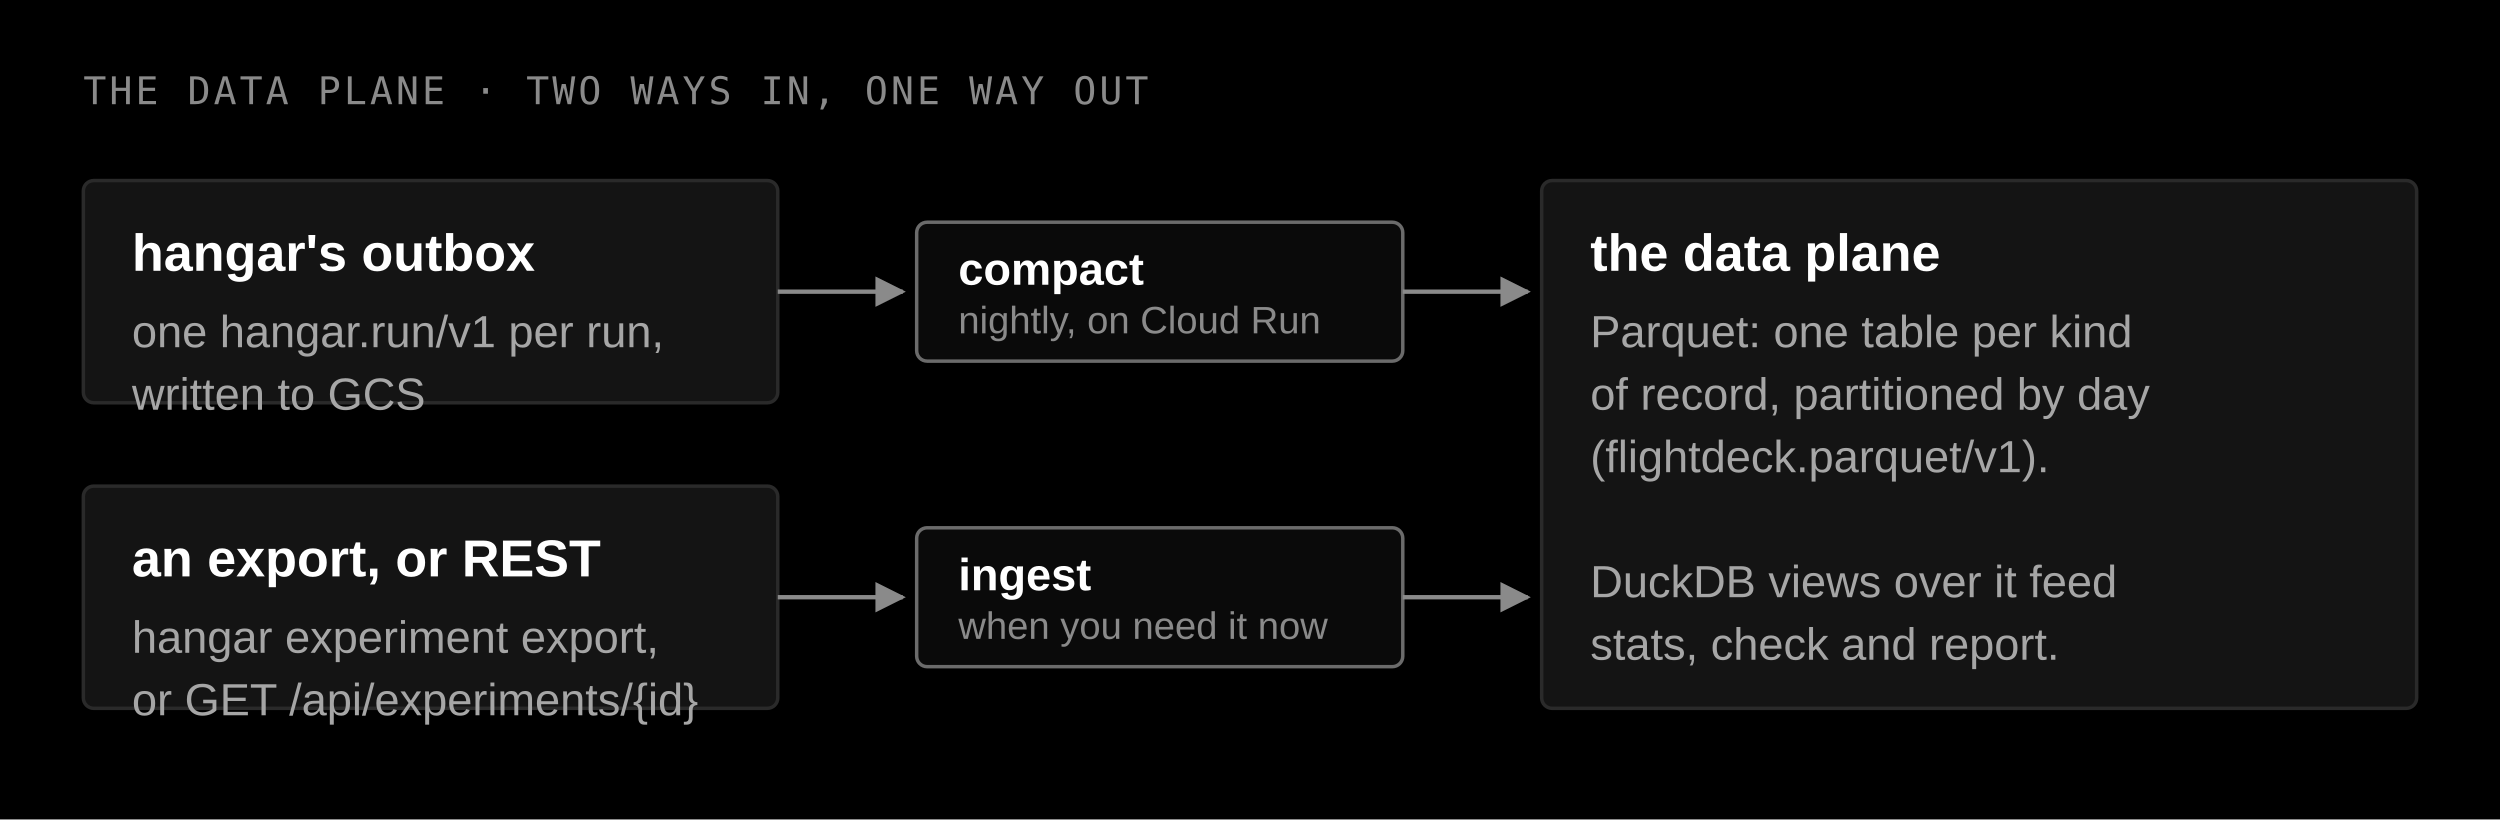
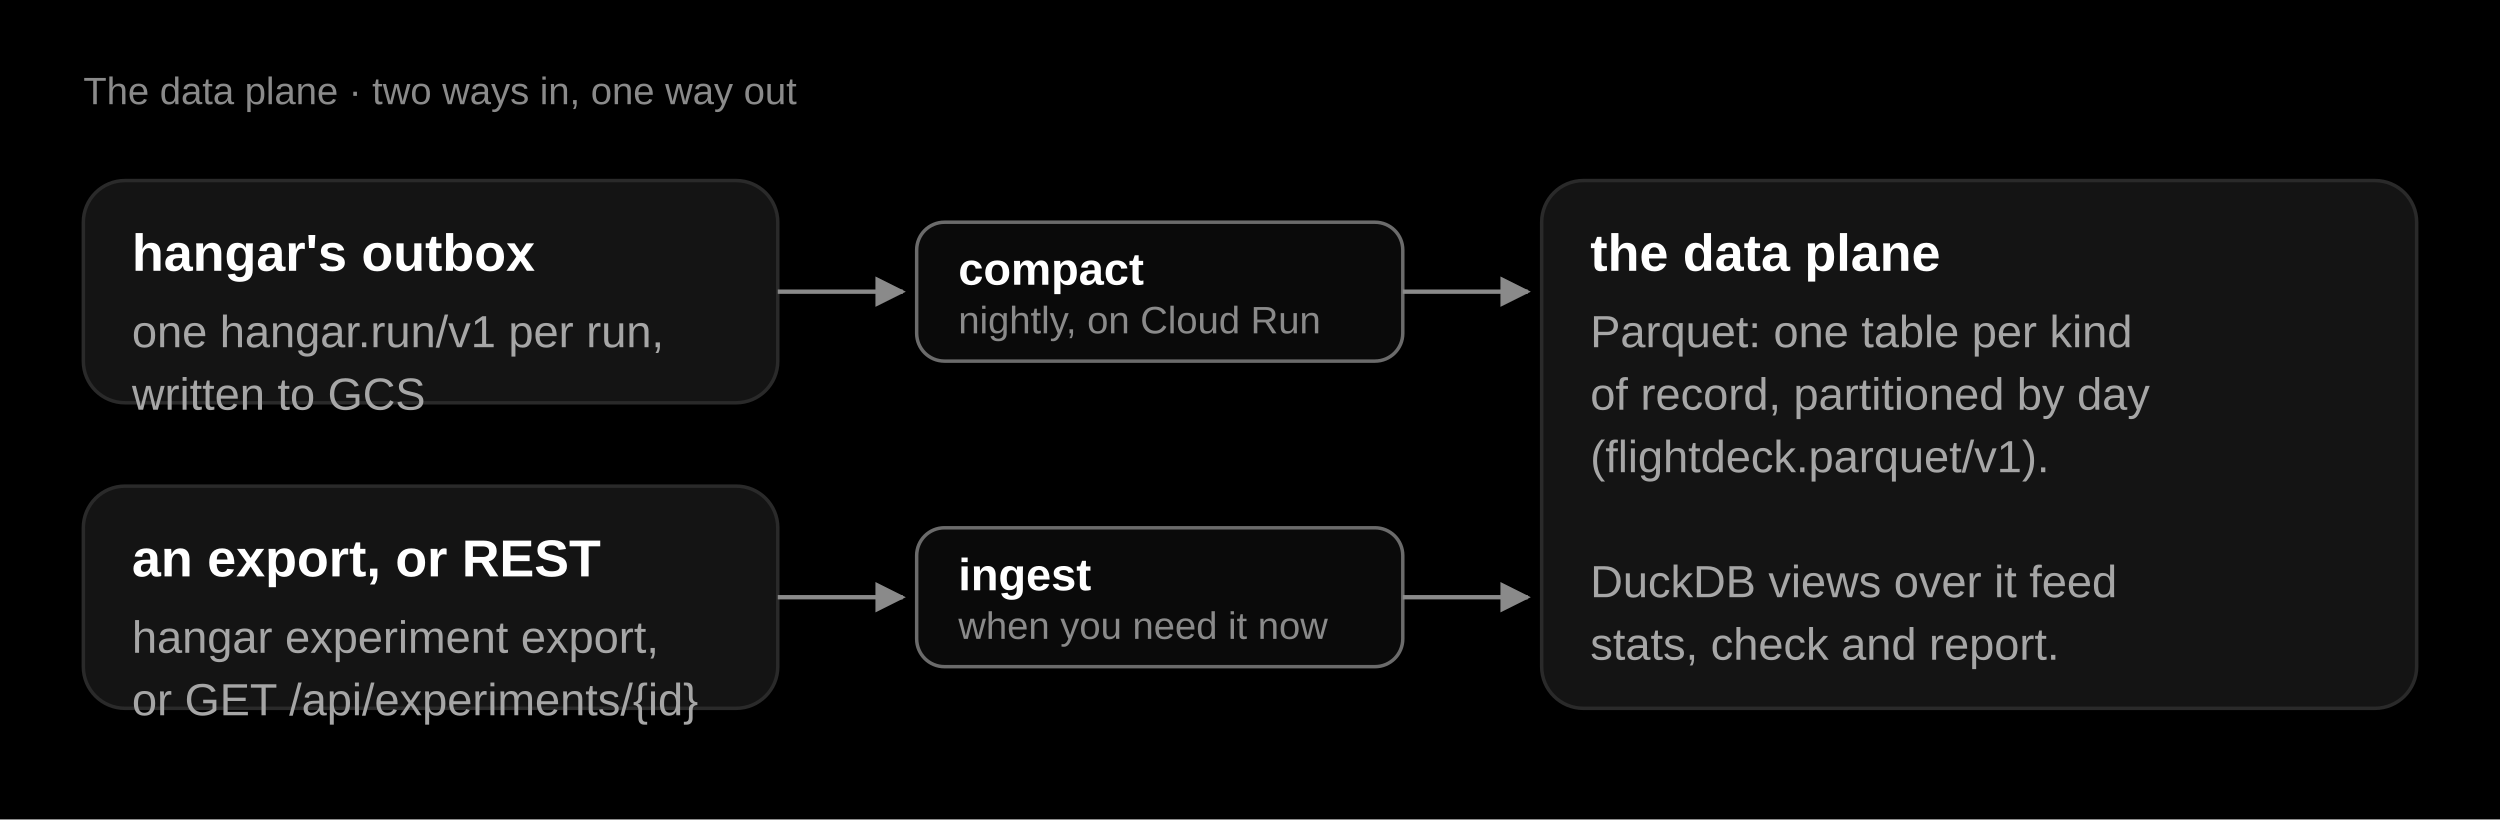
<svg xmlns="http://www.w3.org/2000/svg" class="fd-d" viewBox="0 0 720 236" width="720" height="236" style="max-width:100%;height:auto" role="img" aria-label="The data plane: hangar's outbox is compacted nightly and an export or REST response is ingested on demand, both into Parquet tables that DuckDB views read for stats, check and report">
-   <style>.fd-d .n{font:700 15px Archivo,'Helvetica Neue',Arial,sans-serif;font-stretch:125%;fill:var(--af-fg, #FFFFFF)}.fd-d .s{font:700 13px Archivo,'Helvetica Neue',Arial,sans-serif;font-stretch:125%;fill:var(--af-fg, #FFFFFF)}.fd-d .b{font:400 13px 'Red Hat Text','Helvetica Neue',Arial,sans-serif;fill:var(--af-fg-muted, #A6A6A6)}.fd-d .e{font:400 11px 'Red Hat Text','Helvetica Neue',Arial,sans-serif;fill:var(--af-fg-subtle, #8A8A8A)}.fd-d .l{font:500 11px 'DM Mono',ui-monospace,SFMono-Regular,Menlo,Consolas,monospace;letter-spacing:.08em;fill:var(--af-fg-subtle, #8A8A8A)}.fd-d .k{font:500 11px 'DM Mono',ui-monospace,SFMono-Regular,Menlo,Consolas,monospace;fill:var(--af-fg, #FFFFFF)}.fd-d .edge{fill:none;stroke:var(--af-fg-subtle, #8A8A8A);stroke-width:1.25}.fd-d .plan{fill:none;stroke:var(--af-fg-subtle, #8A8A8A);stroke-width:1.25;stroke-dasharray:5 4}</style>
+   <style>.fd-d .n{font:700 15px Archivo,'Helvetica Neue',Arial,sans-serif;font-stretch:125%;fill:var(--af-fg, #FFFFFF)}.fd-d .s{font:700 13px Archivo,'Helvetica Neue',Arial,sans-serif;font-stretch:125%;fill:var(--af-fg, #FFFFFF)}.fd-d .b{font:400 13px 'Red Hat Text','Helvetica Neue',Arial,sans-serif;fill:var(--af-fg-muted, #A6A6A6)}.fd-d .e{font:400 11px 'Red Hat Text','Helvetica Neue',Arial,sans-serif;fill:var(--af-fg-subtle, #8A8A8A)}.fd-d .l{font:500 11px 'Red Hat Text','Helvetica Neue',Arial,sans-serif;fill:var(--af-fg-subtle, #8A8A8A)}.fd-d .k{font:500 11px 'DM Mono',ui-monospace,SFMono-Regular,Menlo,Consolas,monospace;fill:var(--af-fg, #FFFFFF)}.fd-d .edge{fill:none;stroke:var(--af-fg-subtle, #8A8A8A);stroke-width:1.25}.fd-d .plan{fill:none;stroke:var(--af-fg-subtle, #8A8A8A);stroke-width:1.25;stroke-dasharray:5 4}</style>
  <defs>
    <marker id="plane-arrow" viewBox="0 0 10 10" refX="9" refY="5" markerWidth="7" markerHeight="7" orient="auto-start-reverse">
      <path d="M0 0L10 5L0 10z" fill="var(--af-fg-subtle, #8A8A8A)" />
    </marker>
  </defs>
  <rect width="720" height="236" fill="var(--af-canvas, #000000)" />
-   <text class="l" x="24" y="30">THE DATA PLANE · TWO WAYS IN, ONE WAY OUT</text>
-   <rect x="24" y="52" width="200" height="64" rx="3" fill="var(--af-raised, #141414)" stroke="var(--af-line, #2A2A2A)" />
+   <text class="l" x="24" y="30">The data plane · two ways in, one way out</text>
+   <rect x="24" y="52" width="200" height="64" rx="12" fill="var(--af-raised, #141414)" stroke="var(--af-line, #2A2A2A)" />
  <text class="n" x="38" y="78">hangar's outbox</text>
  <text class="b" x="38" y="100">one hangar.run/v1 per run,</text>
  <text class="b" x="38" y="118">written to GCS</text>
-   <rect x="24" y="140" width="200" height="64" rx="3" fill="var(--af-raised, #141414)" stroke="var(--af-line, #2A2A2A)" />
+   <rect x="24" y="140" width="200" height="64" rx="12" fill="var(--af-raised, #141414)" stroke="var(--af-line, #2A2A2A)" />
  <text class="n" x="38" y="166">an export, or REST</text>
  <text class="b" x="38" y="188">hangar experiment export,</text>
  <text class="b" x="38" y="206">or GET /api/experiments/{id}</text>
-   <rect x="264" y="64" width="140" height="40" rx="3" fill="var(--af-surface, #0A0A0A)" stroke="var(--af-line-strong, #6B6B6B)" />
+   <rect x="264" y="64" width="140" height="40" rx="8" fill="var(--af-surface, #0A0A0A)" stroke="var(--af-line-strong, #6B6B6B)" />
  <text class="s" x="276" y="82">compact</text>
  <text class="e" x="276" y="96">nightly, on Cloud Run</text>
-   <rect x="264" y="152" width="140" height="40" rx="3" fill="var(--af-surface, #0A0A0A)" stroke="var(--af-line-strong, #6B6B6B)" />
+   <rect x="264" y="152" width="140" height="40" rx="8" fill="var(--af-surface, #0A0A0A)" stroke="var(--af-line-strong, #6B6B6B)" />
  <text class="s" x="276" y="170">ingest</text>
  <text class="e" x="276" y="184">when you need it now</text>
-   <rect x="444" y="52" width="252" height="152" rx="3" fill="var(--af-raised, #141414)" stroke="var(--af-line, #2A2A2A)" />
+   <rect x="444" y="52" width="252" height="152" rx="12" fill="var(--af-raised, #141414)" stroke="var(--af-line, #2A2A2A)" />
  <text class="n" x="458" y="78">the data plane</text>
  <text class="b" x="458" y="100">Parquet: one table per kind</text>
  <text class="b" x="458" y="118">of record, partitioned by day</text>
  <text class="b" x="458" y="136">(flightdeck.parquet/v1).</text>
  <text class="b" x="458" y="154" />
  <text class="b" x="458" y="172">DuckDB views over it feed</text>
  <text class="b" x="458" y="190">stats, check and report.</text>
  <path class="edge" d="M224 84 H260" marker-end="url(#plane-arrow)" />
  <path class="edge" d="M404 84 H440" marker-end="url(#plane-arrow)" />
  <path class="edge" d="M224 172 H260" marker-end="url(#plane-arrow)" />
  <path class="edge" d="M404 172 H440" marker-end="url(#plane-arrow)" />
</svg>
